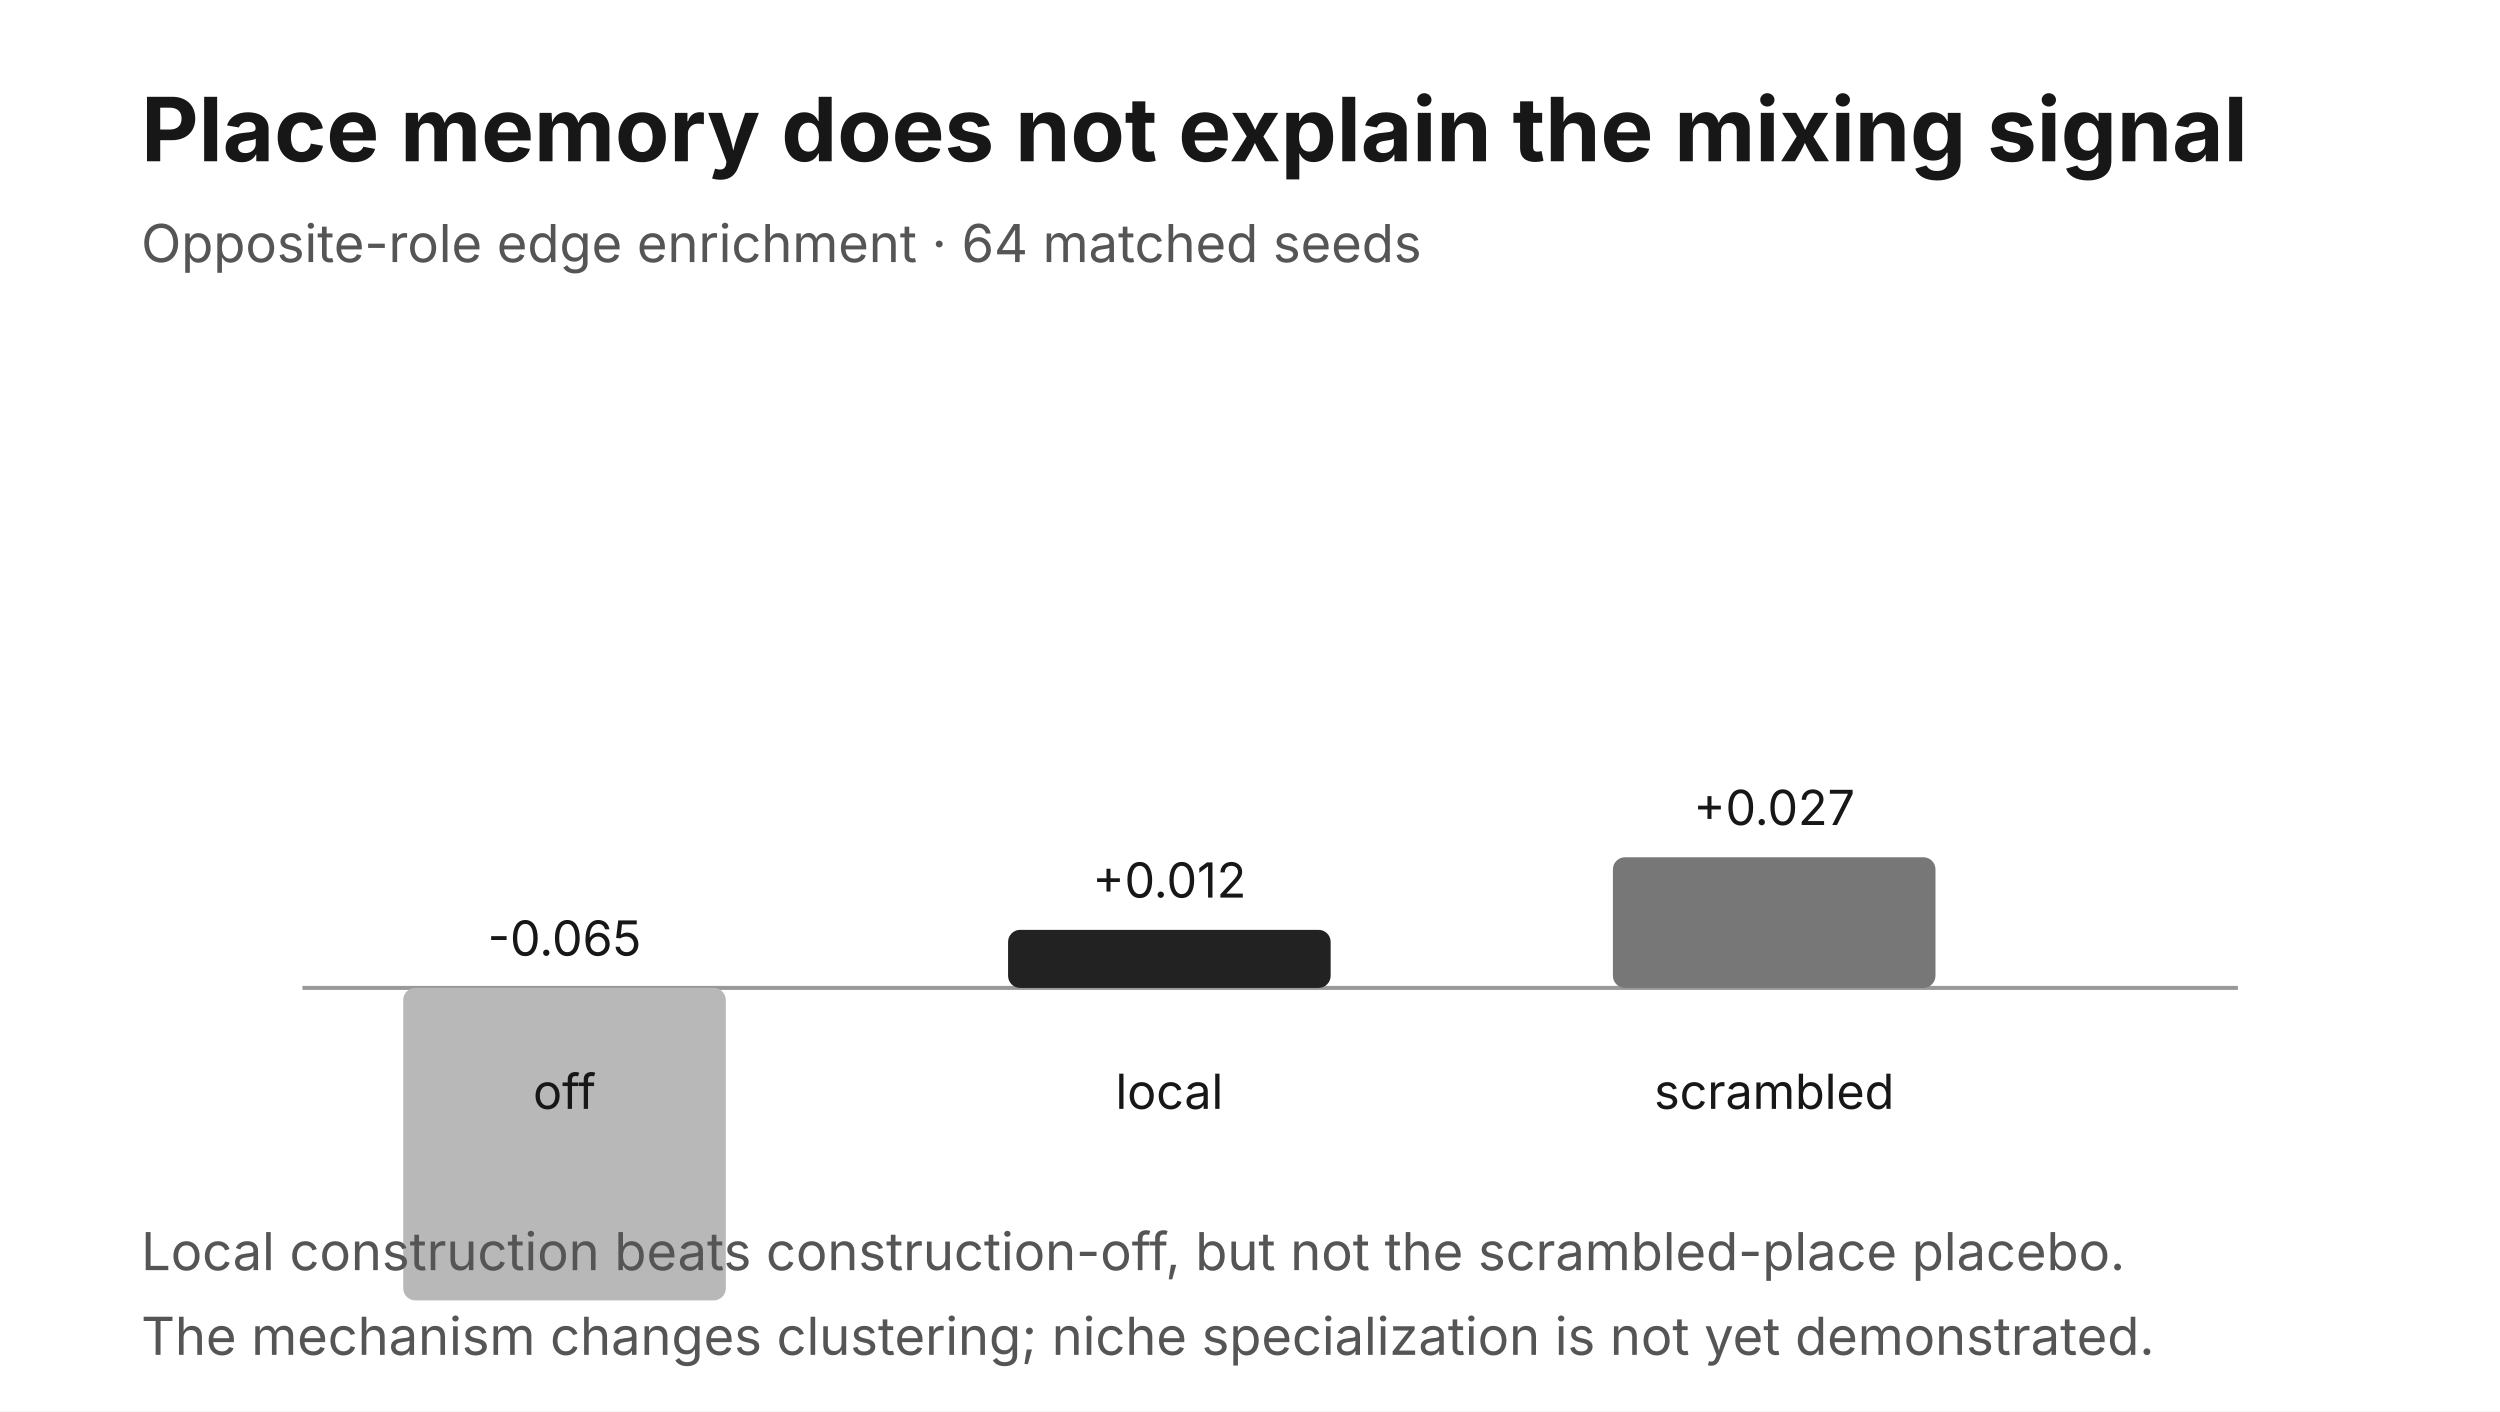
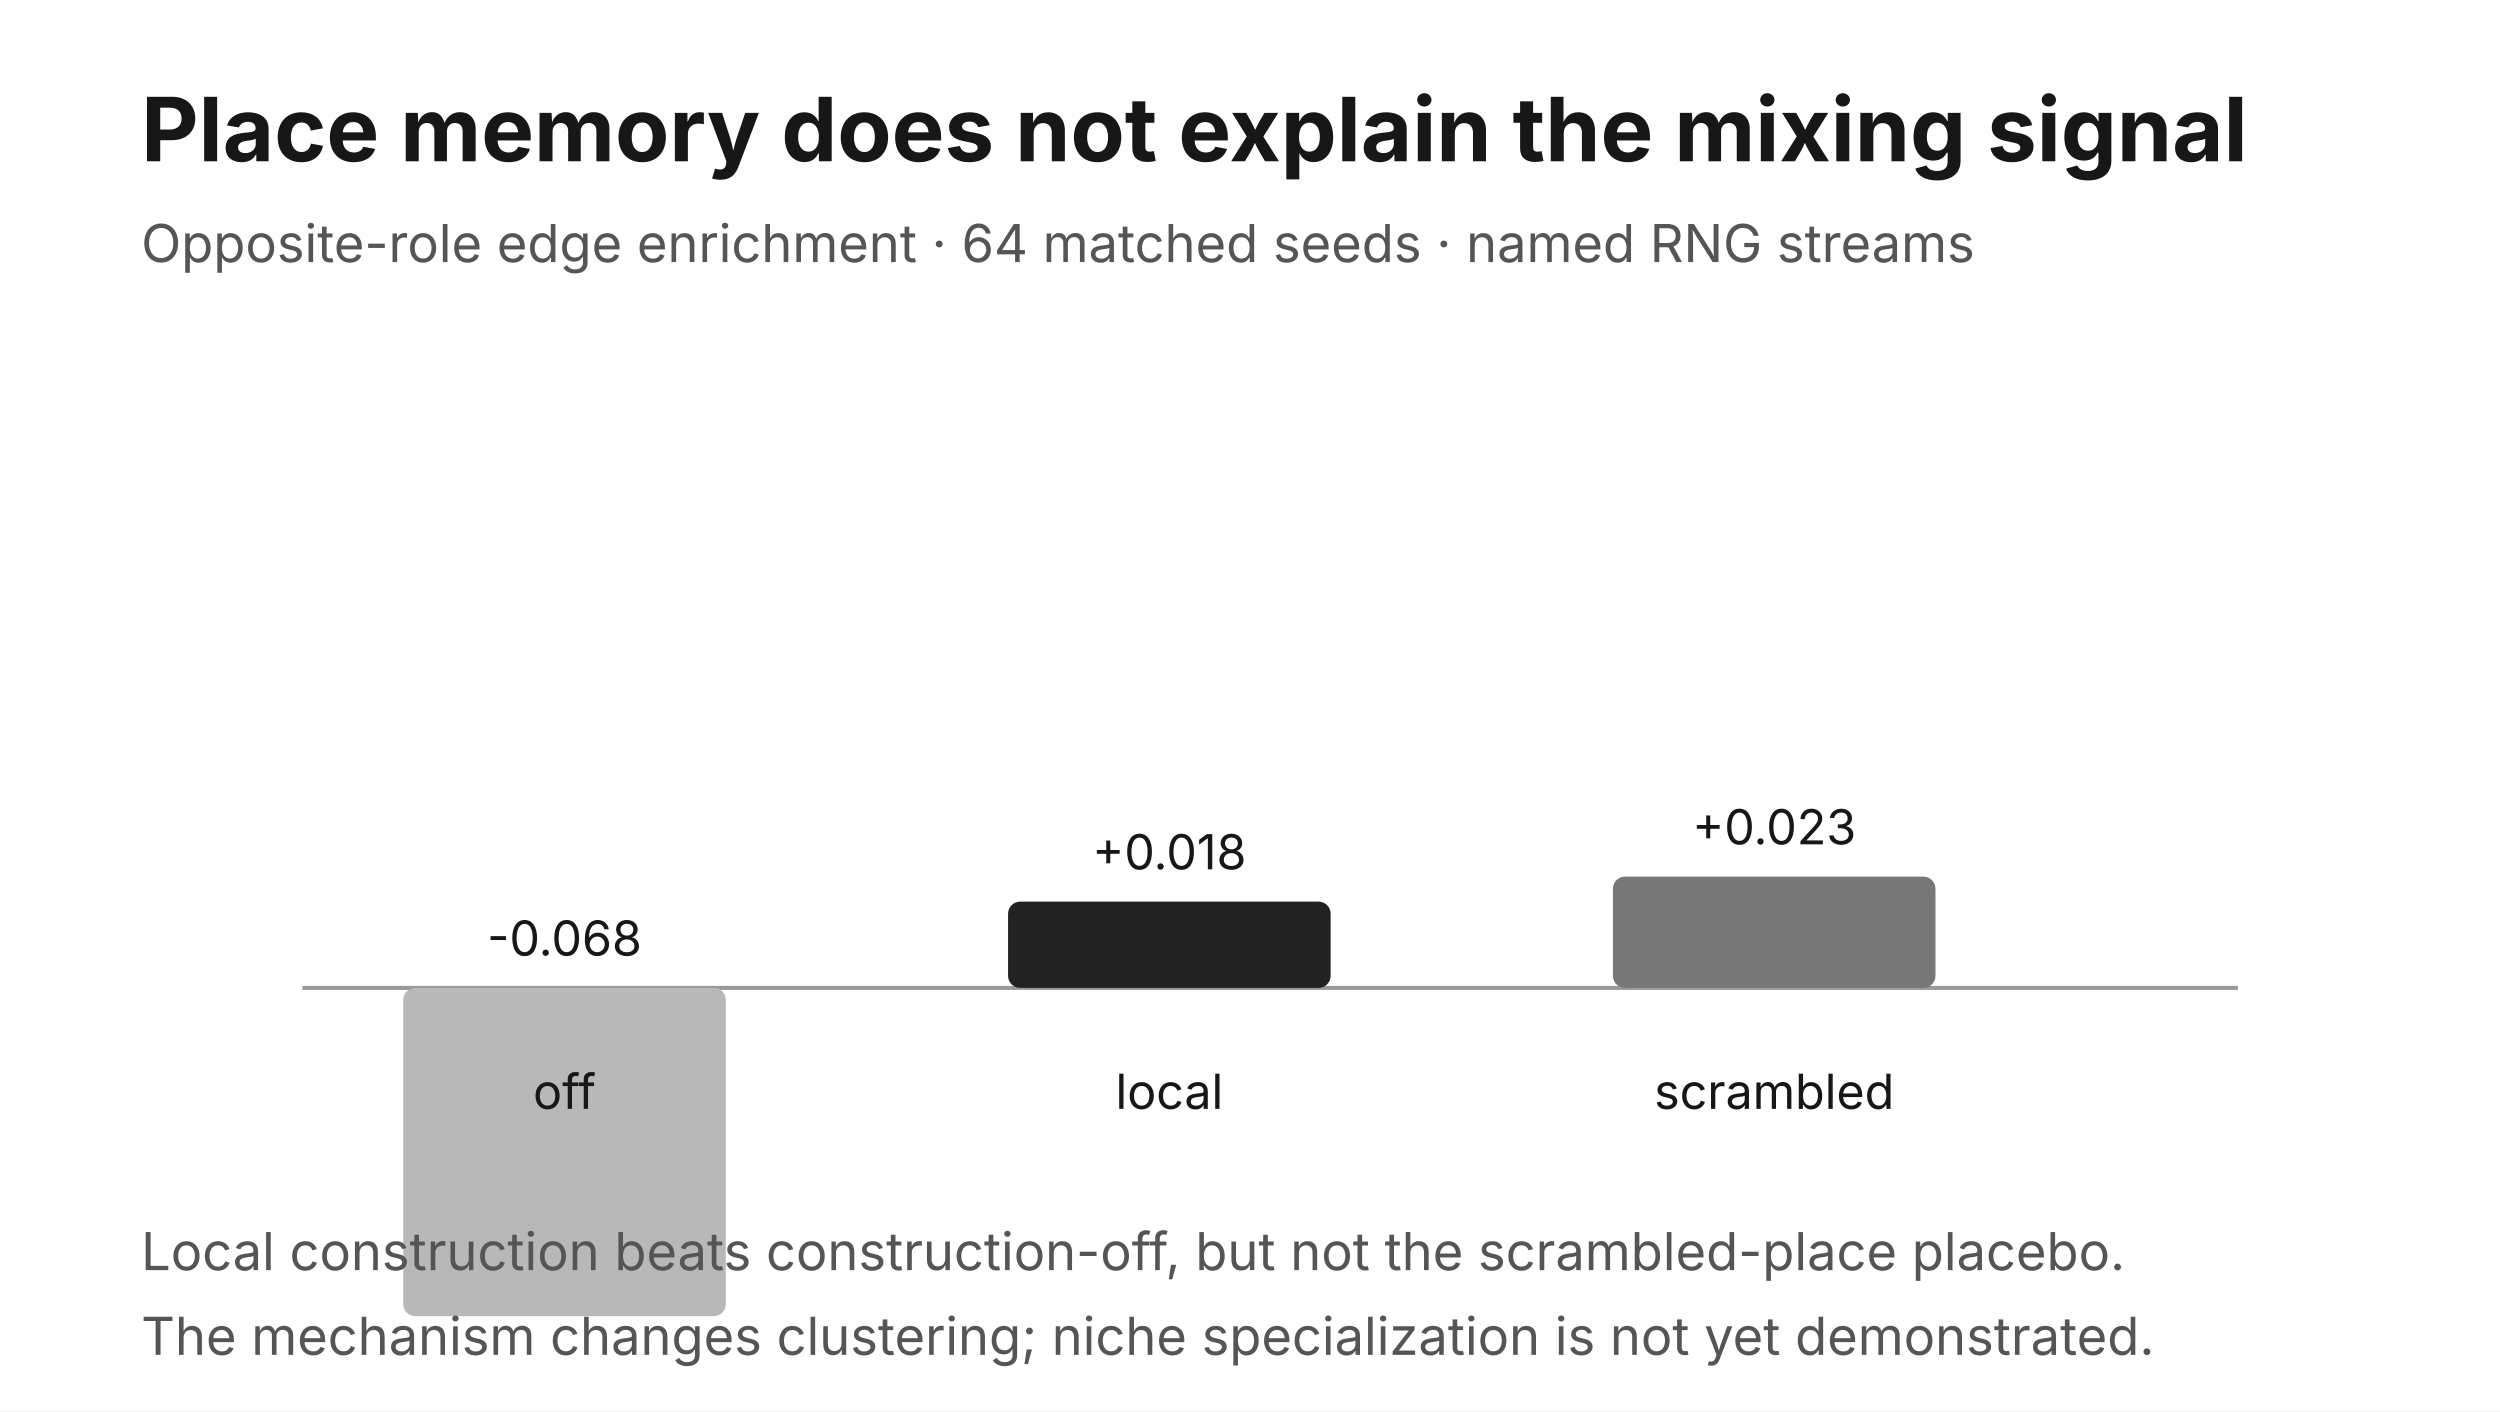
<svg xmlns="http://www.w3.org/2000/svg" width="620" height="350" viewBox="0 0 620 350">
  <rect width="100%" height="100%" fill="white" />
  <style>text{font-family:Inter,Arial,sans-serif;fill:#171717}.title{font-size:22px;font-weight:700}.sub{font-size:13px;fill:#555}</style>
  <text x="35" y="40" class="title">Place memory does not explain the mixing signal</text>
-   <text x="35" y="65" class="sub">Opposite-role edge enrichment · 64 matched seeds</text>
+   <text x="35" y="65" class="sub">Opposite-role edge enrichment · 64 matched seeds · named RNG streams</text>
  <line x1="75" y1="245" x2="555" y2="245" stroke="#999" />
-   <rect x="100" y="245.0" width="80" height="77.5" fill="#b8b8b8" rx="3" />
-   <text x="140" y="237.0" text-anchor="middle">-0.065</text>
+   <rect x="100" y="245.0" width="80" height="81.4" fill="#b8b8b8" rx="3" />
+   <text x="140" y="237.0" text-anchor="middle">-0.068</text>
  <text x="140" y="275" text-anchor="middle">off</text>
-   <rect x="250" y="230.6" width="80" height="14.4" fill="#222222" rx="3" />
-   <text x="290" y="222.6" text-anchor="middle">+0.012</text>
+   <rect x="250" y="223.6" width="80" height="21.4" fill="#222222" rx="3" />
+   <text x="290" y="215.6" text-anchor="middle">+0.018</text>
  <text x="290" y="275" text-anchor="middle">local</text>
-   <rect x="400" y="212.6" width="80" height="32.4" fill="#777777" rx="3" />
-   <text x="440" y="204.6" text-anchor="middle">+0.027</text>
+   <rect x="400" y="217.4" width="80" height="27.6" fill="#777777" rx="3" />
+   <text x="440" y="209.4" text-anchor="middle">+0.023</text>
  <text x="440" y="275" text-anchor="middle">scrambled</text>
  <text x="35" y="315" class="sub">Local construction beats construction-off, but not the scrambled-place placebo.</text>
  <text x="35" y="336" class="sub">The mechanism changes clustering; niche specialization is not yet demonstrated.</text>
</svg>
